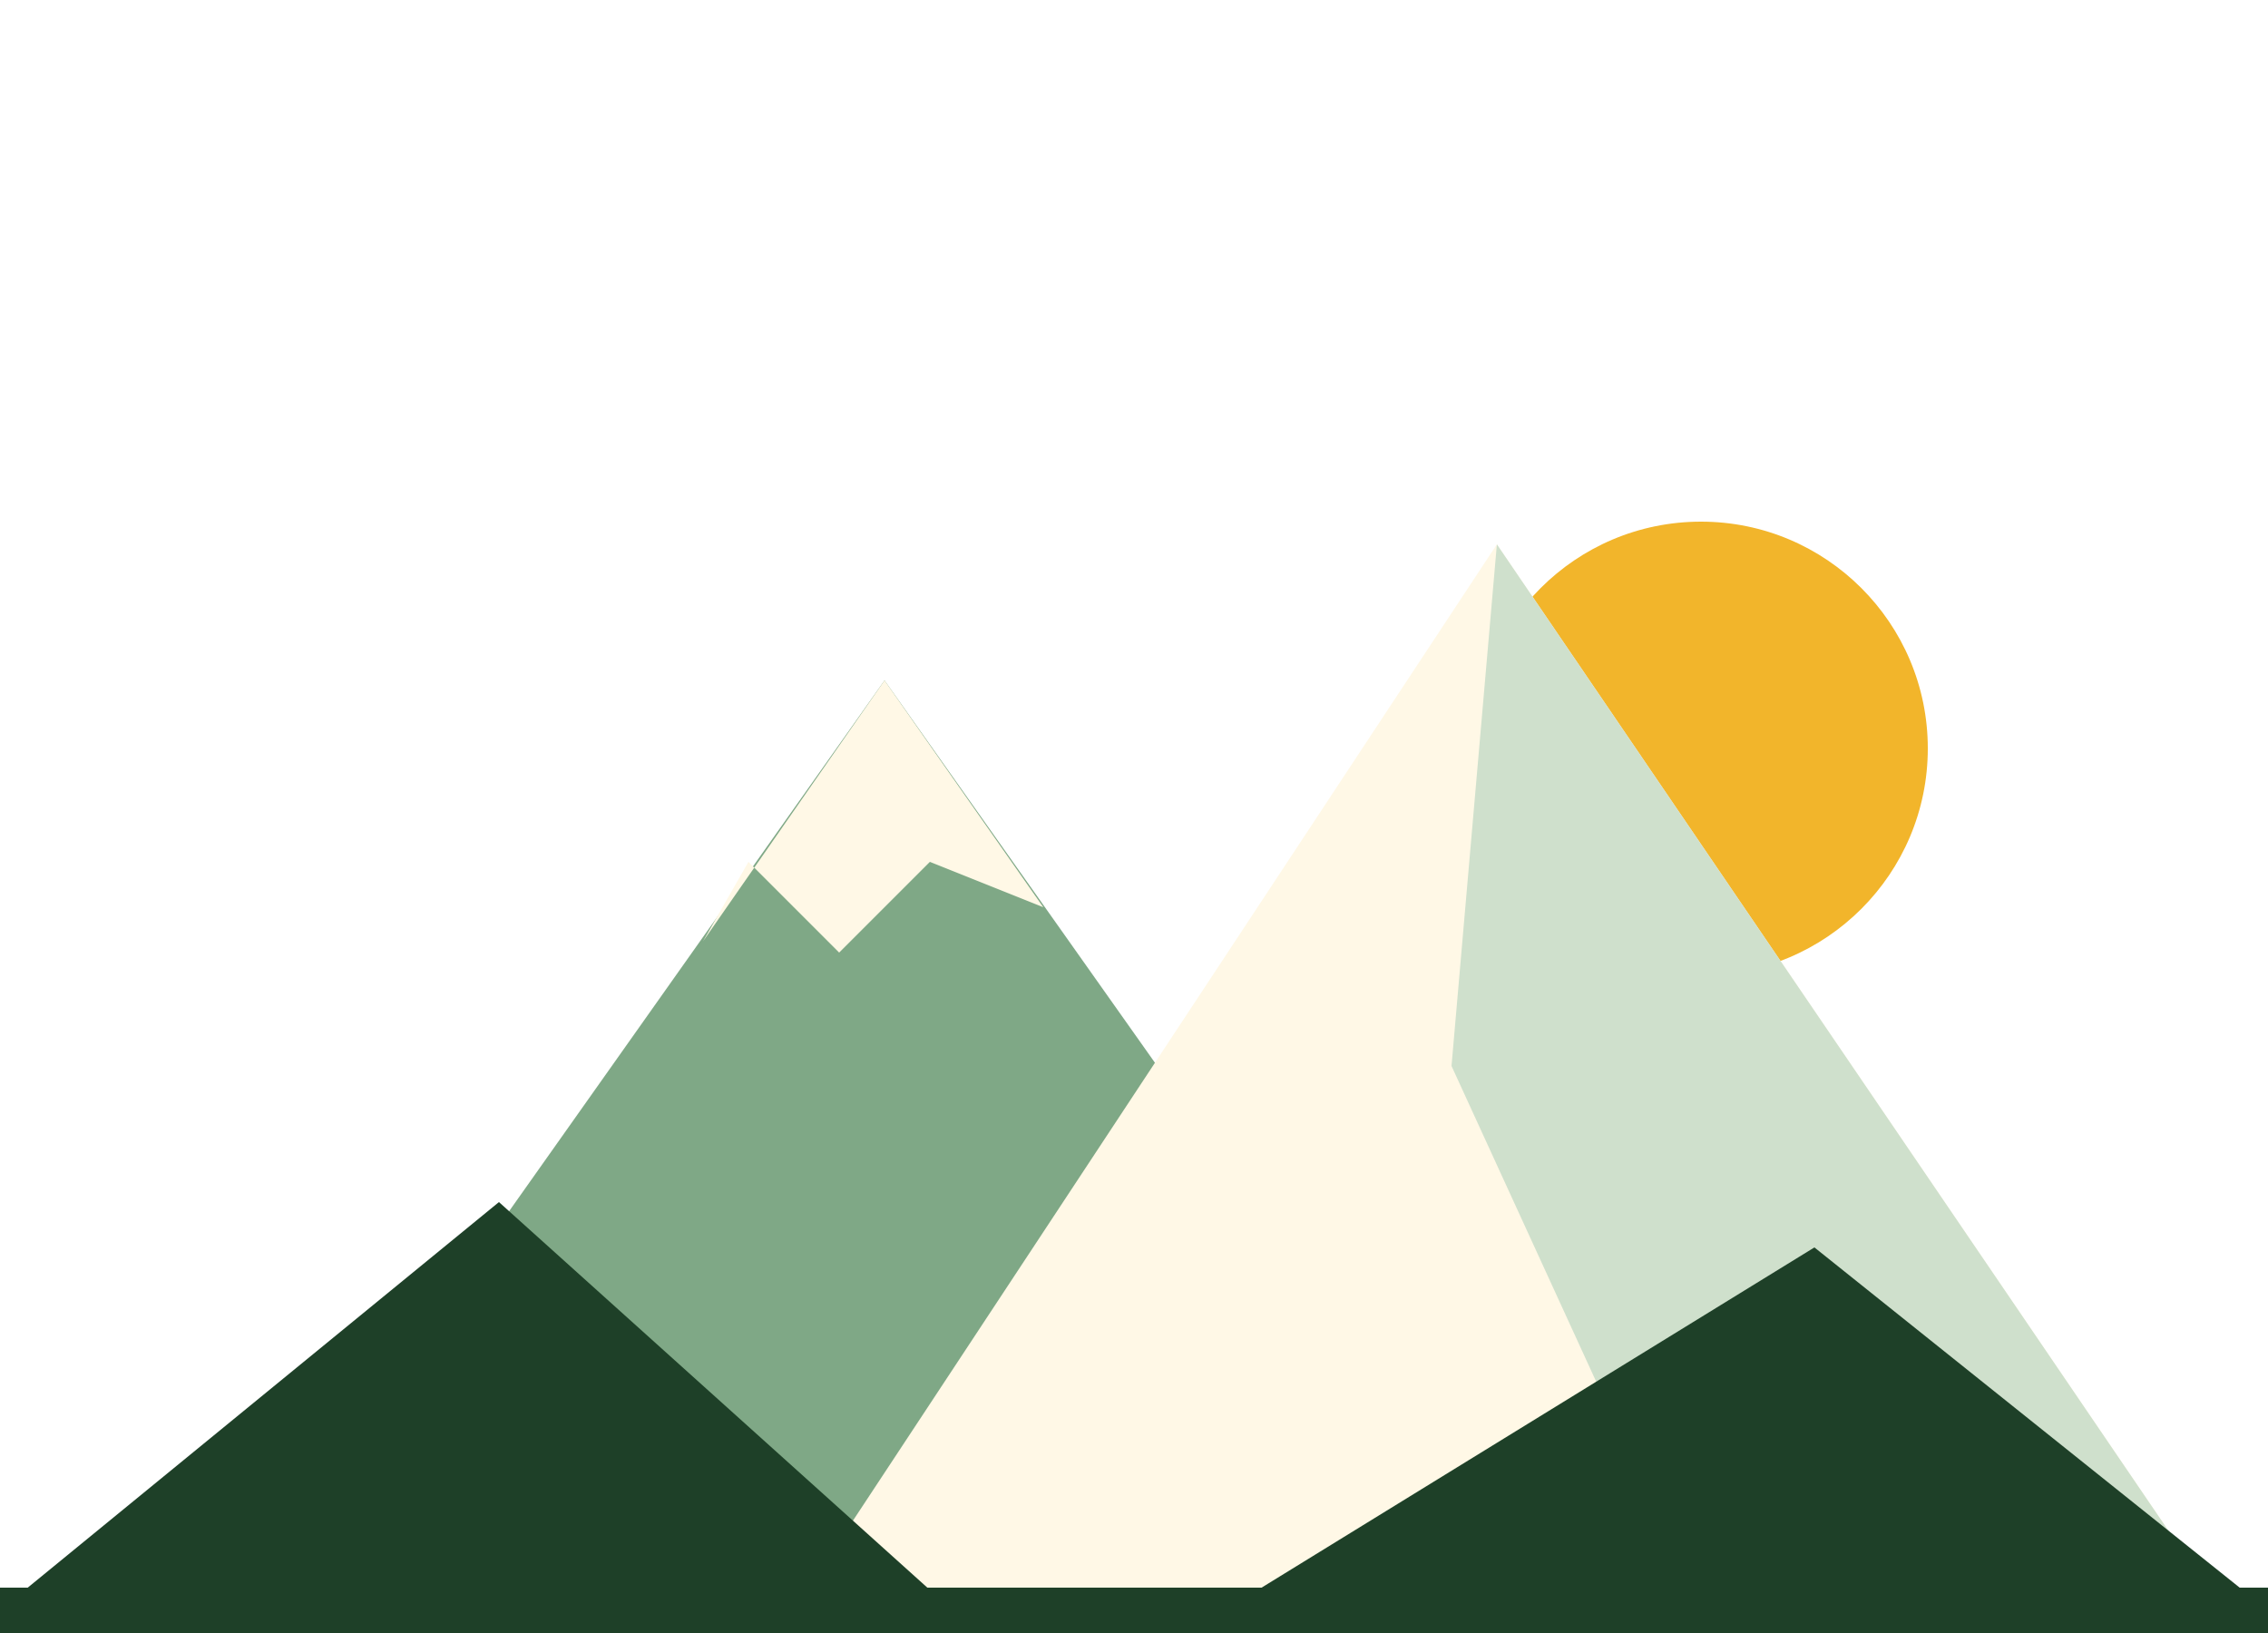
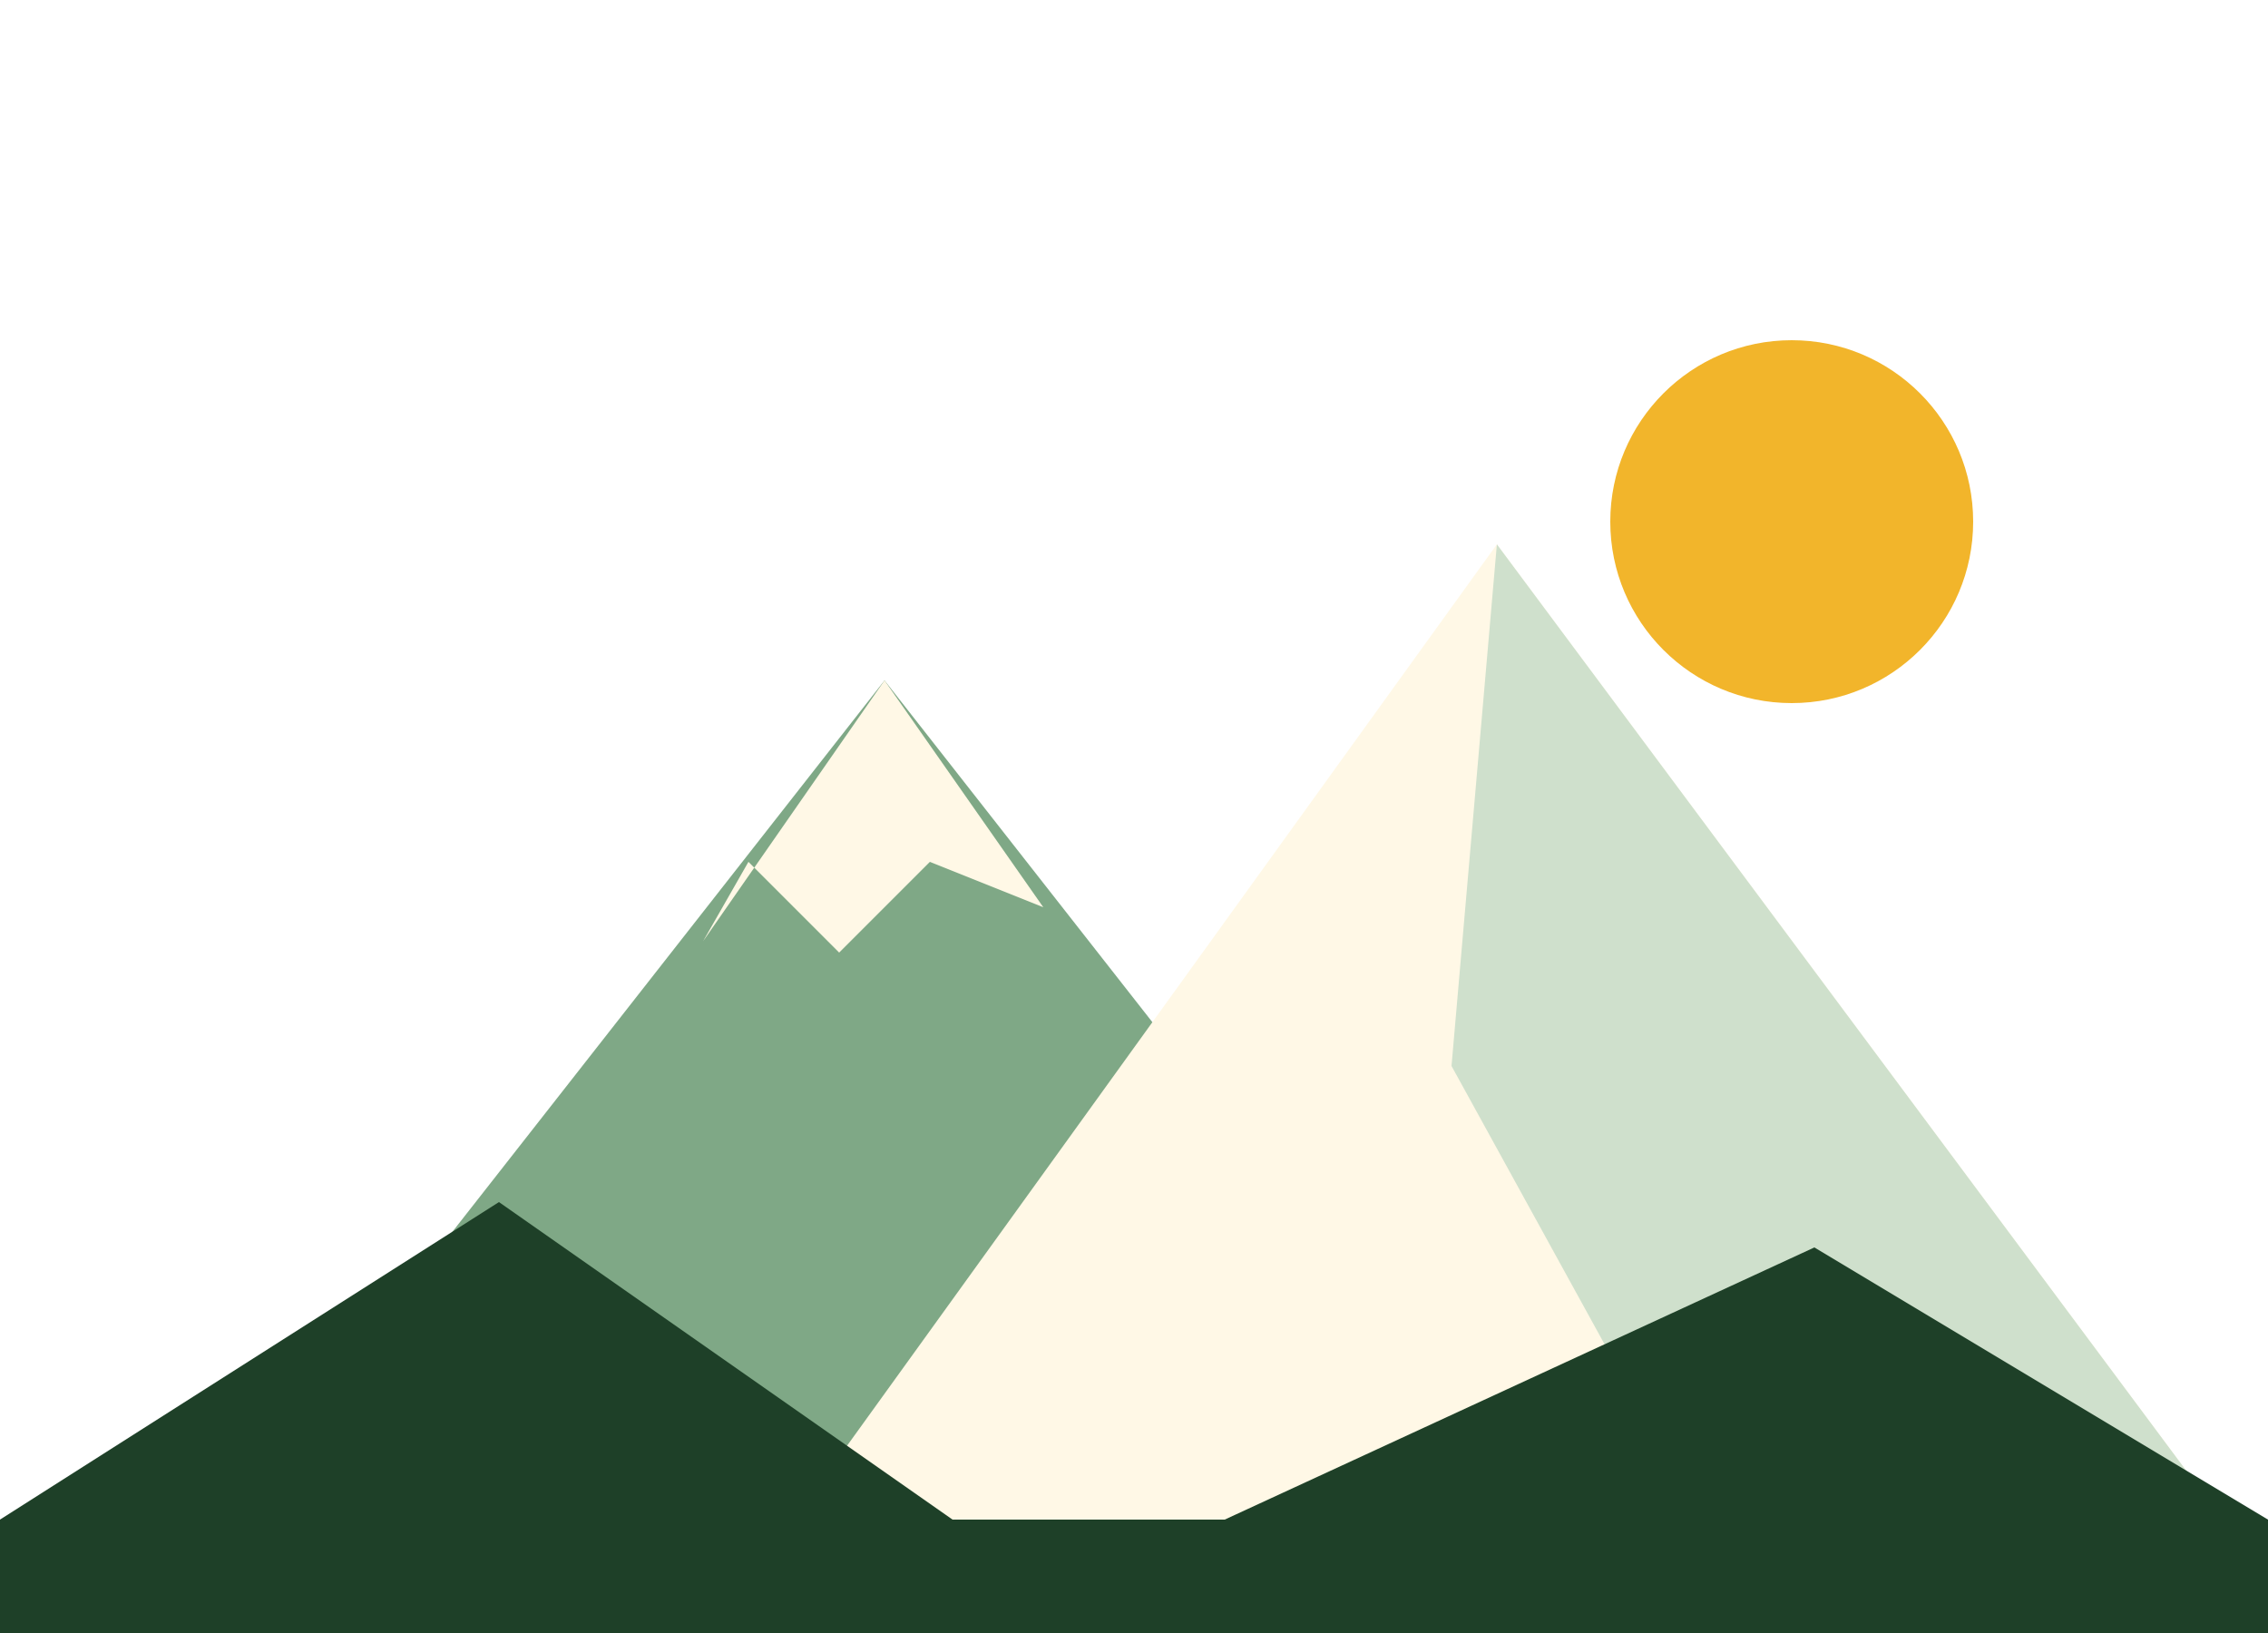
<svg xmlns="http://www.w3.org/2000/svg" viewBox="0 -22 200 144">
-   <circle cx="150" cy="44" r="20" fill="#F2B52B" />
-   <polygon points="20,120 78,38 136,120" fill="#7FA886" />
+   <circle cx="158" cy="24" r="16" fill="#F2B52B" />
+   <polygon points="20,112 78,38 136,112" fill="#7FA886" />
  <polygon points="78,38 92,58 82,54 74,62 66,54 62,61" fill="#FFF8E6" />
-   <polygon points="70,120 132,26 196,120" fill="#FFF8E6" />
-   <polygon points="132,26 196,120 150,120 128,72" fill="#CFE0CC" />
-   <polygon points="0,120 44,84 84,120" fill="#1E4028" />
-   <polygon points="108,120 160,88 200,120" fill="#1E4028" />
-   <rect x="0" y="118" width="200" height="4" fill="#1E4028" />
+   <polygon points="70,112 132,26 196,112" fill="#FFF8E6" />
+   <polygon points="132,26 196,112 150,112 128,72" fill="#CFE0CC" />
+   <polygon points="0,112 44,84 84,112" fill="#1E4028" />
+   <polygon points="108,112 160,88 200,112" fill="#1E4028" />
+   <rect x="0" y="112" width="200" height="10" fill="#1E4028" />
</svg>
